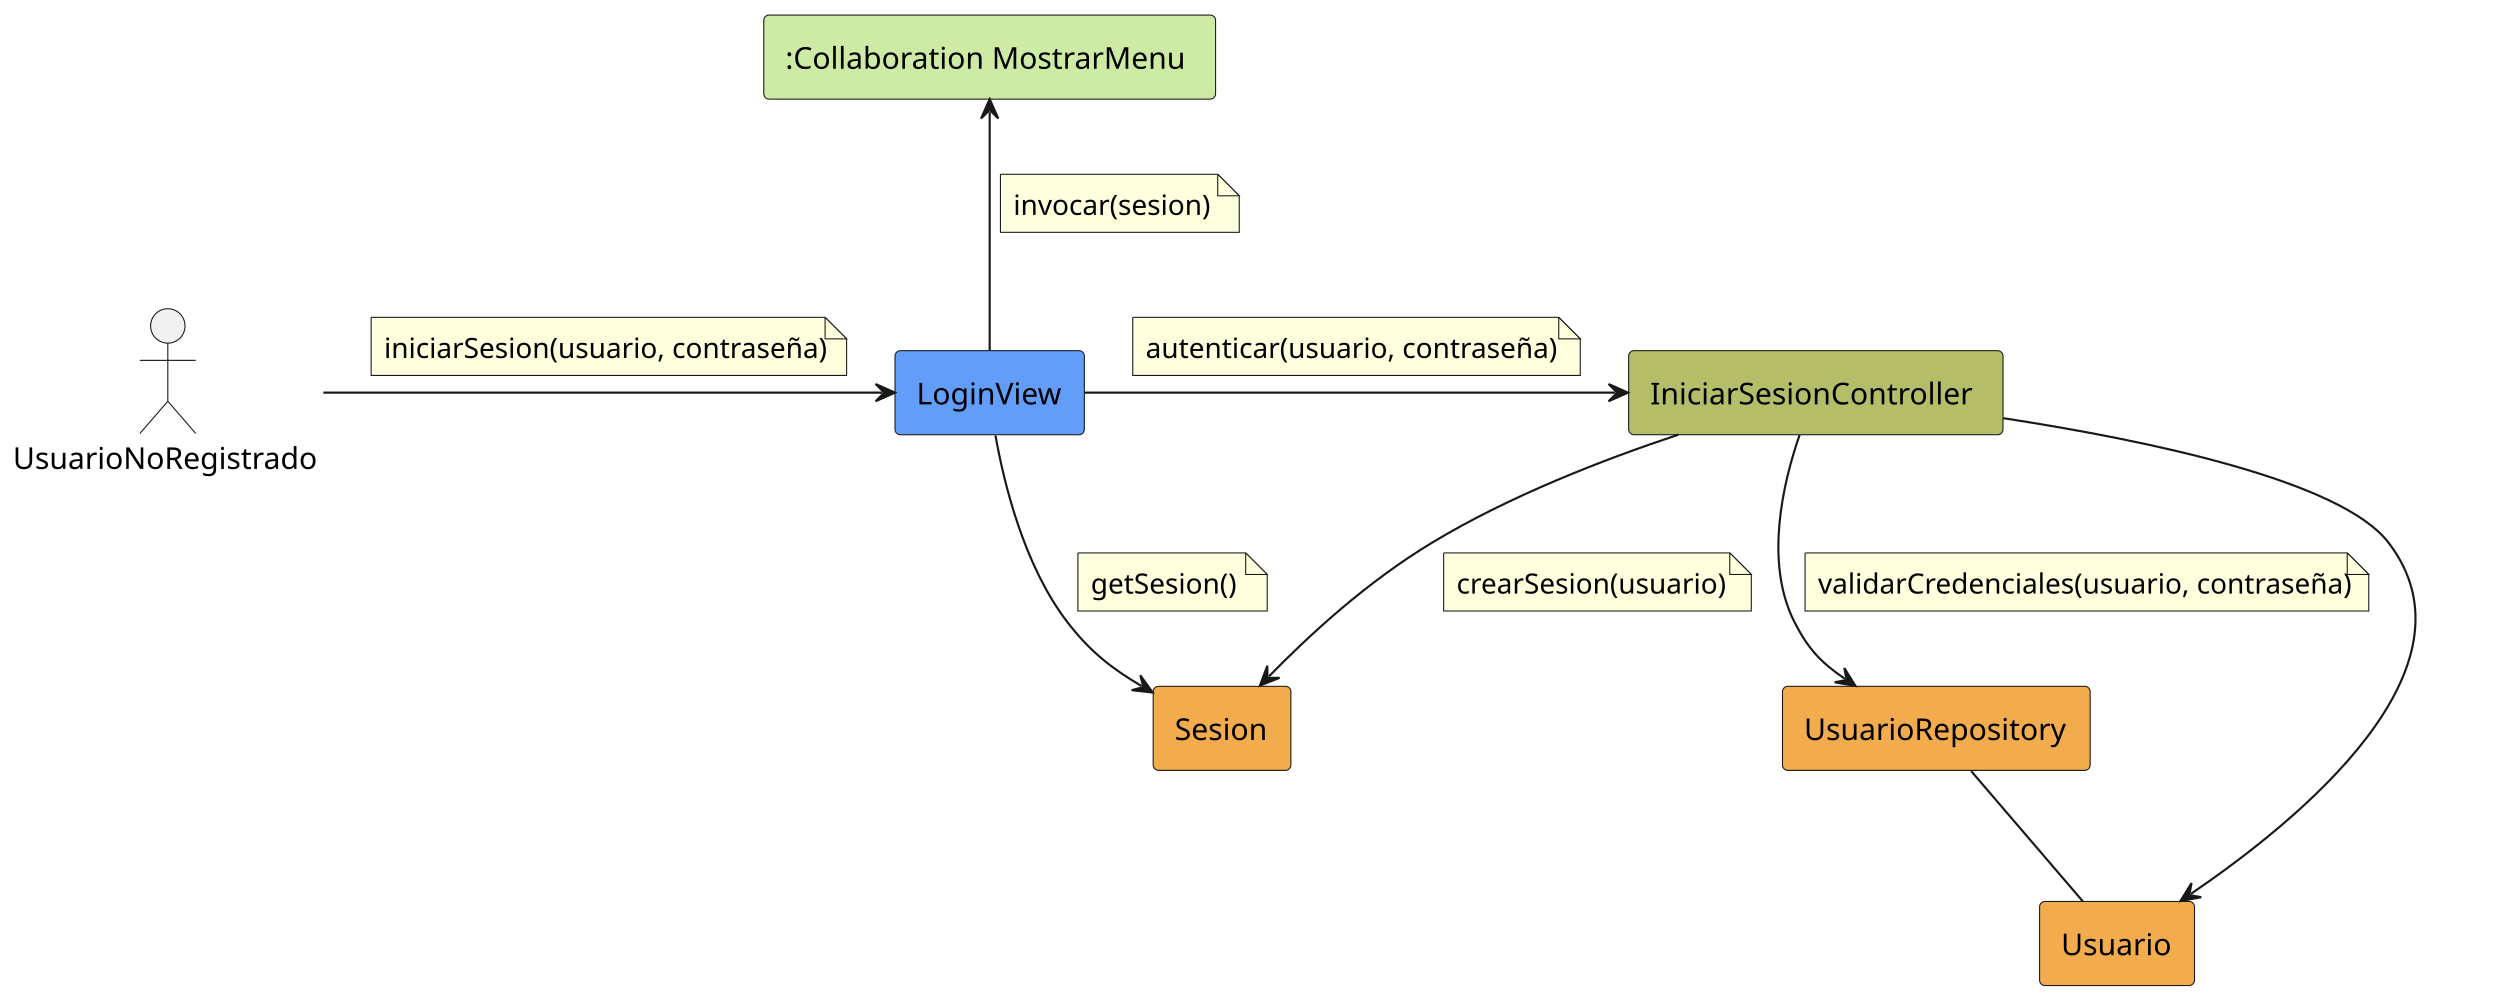
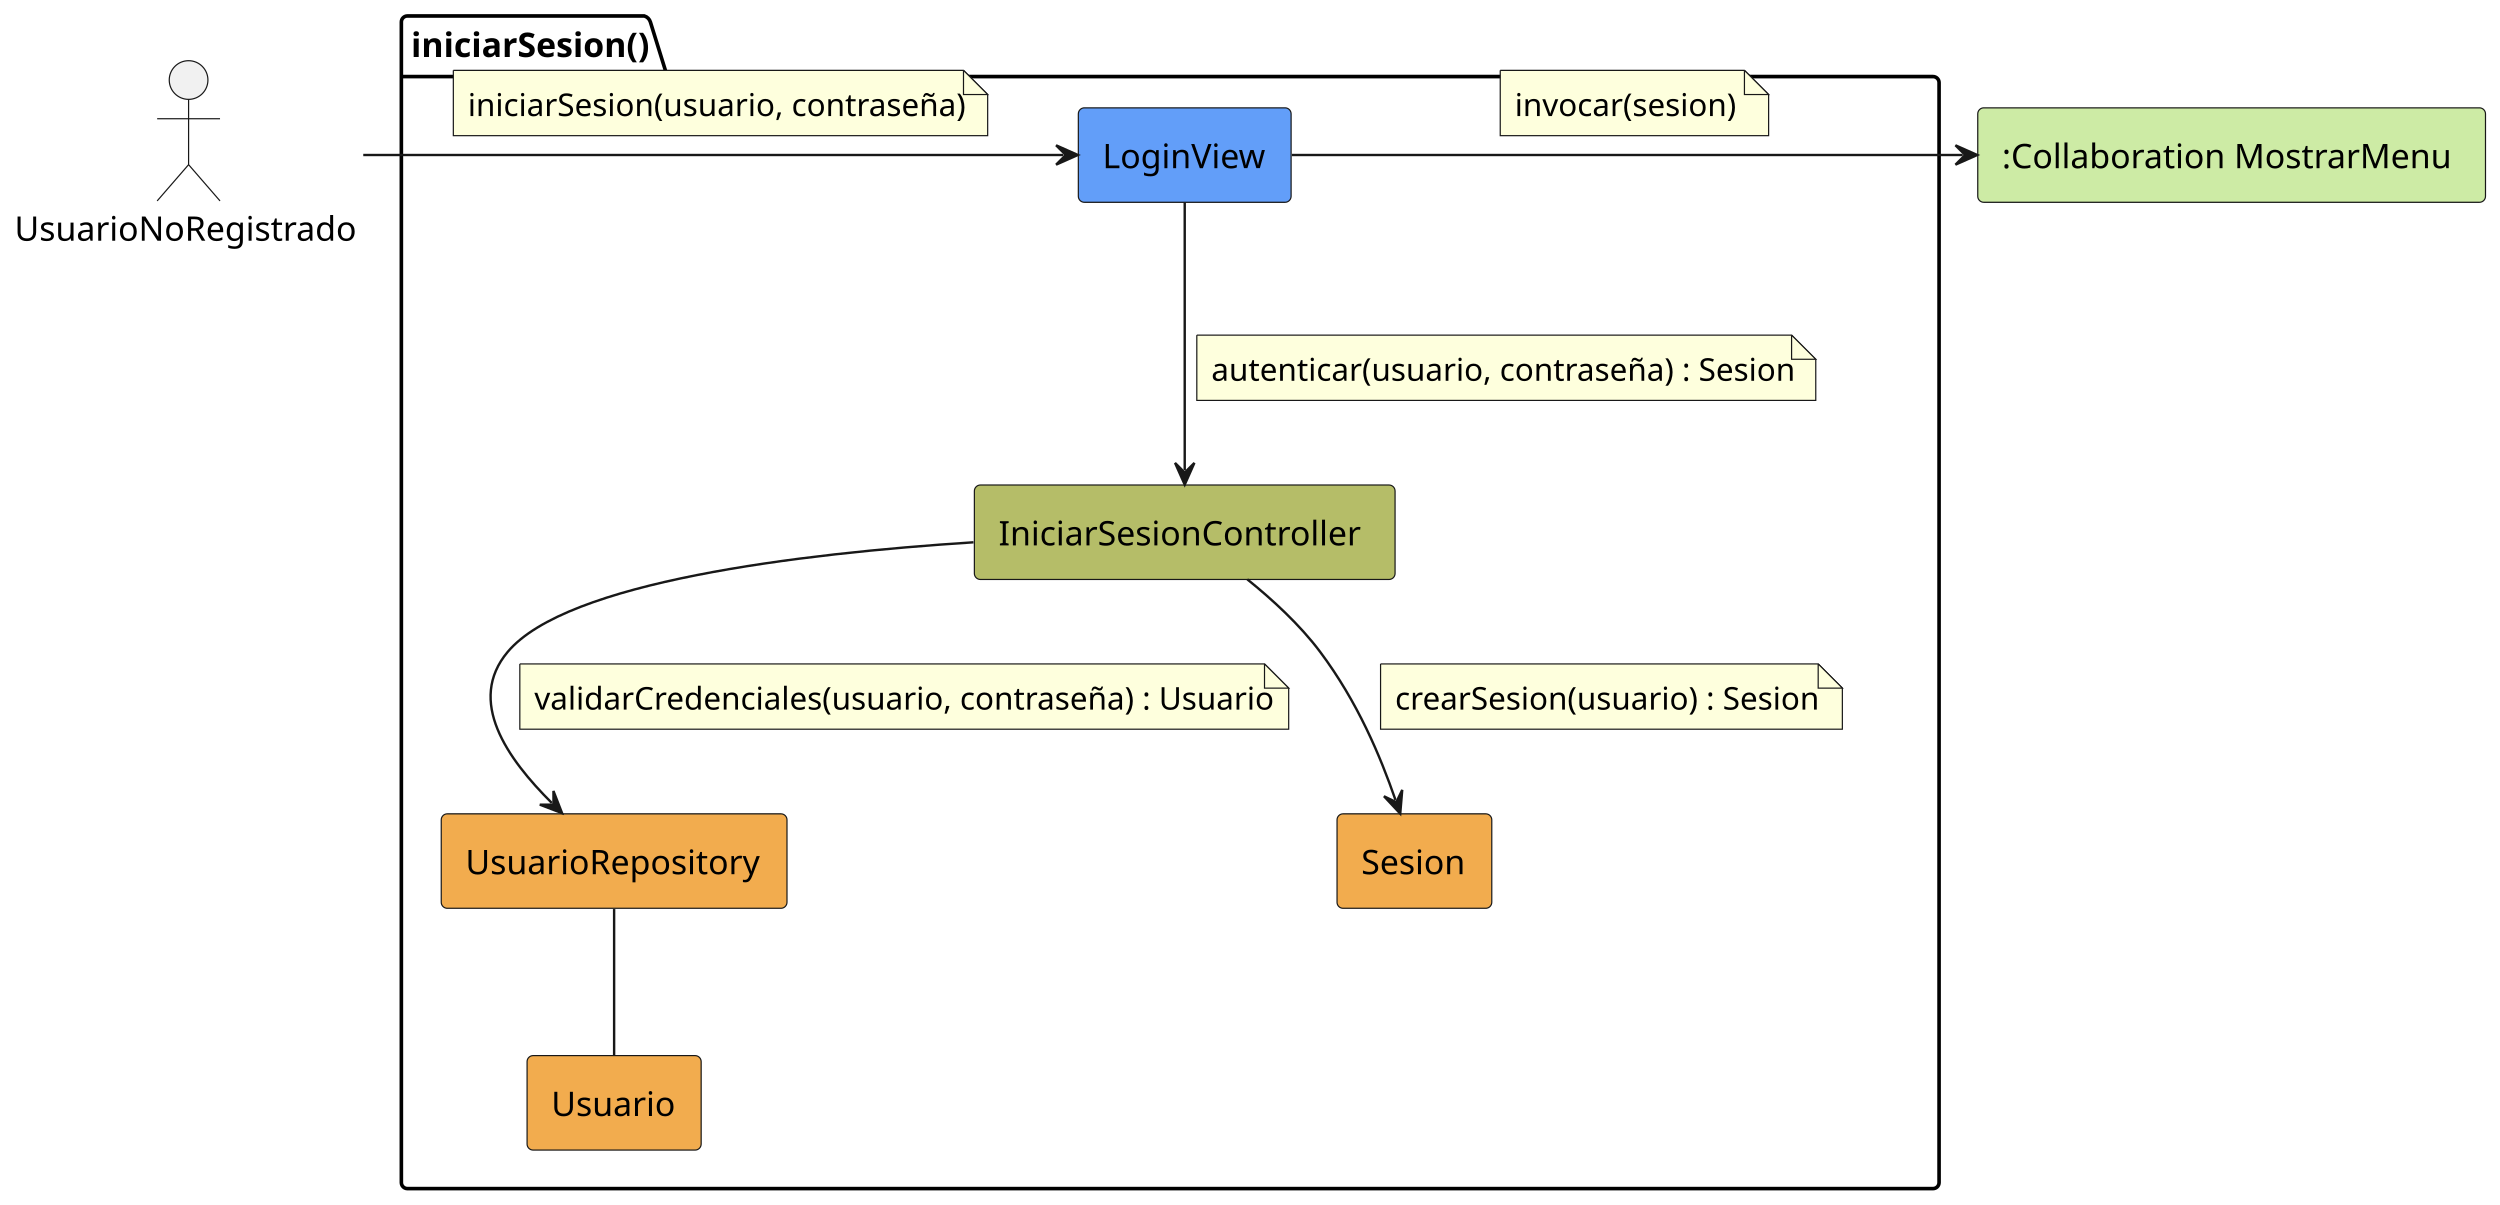
- <svg xmlns="http://www.w3.org/2000/svg" contentStyleType="text/css" height="464px" preserveAspectRatio="none" style="width:1162px;height:464px;background:#FFFFFF;" version="1.1" viewBox="0 0 1162 464" width="1162px" zoomAndPan="magnify">
+ <svg xmlns="http://www.w3.org/2000/svg" contentStyleType="text/css" height="498px" preserveAspectRatio="none" style="width:1034px;height:498px;background:#FFFFFF;" version="1.1" viewBox="0 0 1034 498" width="1034px" zoomAndPan="magnify">
  <defs />
  <g>
-     <g id="elem_UsuarioNoRegistrado">
-       <ellipse cx="78" cy="151.5" fill="#F1F1F1" rx="8" ry="8" style="stroke:#181818;stroke-width:0.5;" />
-       <path d="M78,159.5 L78,186.5 M65,167.5 L91,167.5 M78,186.5 L65,201.5 M78,186.5 L91,201.5 " fill="none" style="stroke:#181818;stroke-width:0.5;" />
-       <text fill="#000000" font-family="sans-serif" font-size="14" lengthAdjust="spacing" textLength="144" x="6" y="217.966">UsuarioNoRegistrado</text>
+     <g id="cluster_iniciarSesion">
+       <path d="M168.5,6.602 L266.5,6.602 A3.75,3.75 0 0 1 269,9.102 L276,31.67 L799.5,31.67 A2.5,2.5 0 0 1 802,34.17 L802,489.102 A2.5,2.5 0 0 1 799.5,491.602 L168.5,491.602 A2.5,2.5 0 0 1 166,489.102 L166,9.102 A2.5,2.5 0 0 1 168.5,6.602 " fill="none" style="stroke:#000000;stroke-width:1.5;" />
+       <line style="stroke:#000000;stroke-width:1.5;" x1="166" x2="276" y1="31.67" y2="31.67" />
+       <text fill="#000000" font-family="sans-serif" font-size="14" font-weight="bold" lengthAdjust="spacing" textLength="97" x="170" y="23.568">iniciarSesion()</text>
    </g>
    <g id="elem_LoginView">
-       <rect fill="#629EF9" height="39.068" rx="2.5" ry="2.5" style="stroke:#181818;stroke-width:0.5;" width="88" x="416" y="163" />
-       <text fill="#000000" font-family="sans-serif" font-size="14" lengthAdjust="spacing" textLength="68" x="426" y="187.966">LoginView</text>
+       <rect fill="#629EF9" height="39.068" rx="2.5" ry="2.5" style="stroke:#181818;stroke-width:0.5;" width="88" x="446" y="44.602" />
+       <text fill="#000000" font-family="sans-serif" font-size="14" lengthAdjust="spacing" textLength="68" x="456" y="69.568">LoginView</text>
    </g>
    <g id="elem_IniciarSesionController">
-       <rect fill="#B5BD68" height="39.068" rx="2.5" ry="2.5" style="stroke:#181818;stroke-width:0.5;" width="174" x="757" y="163" />
-       <text fill="#000000" font-family="sans-serif" font-size="14" lengthAdjust="spacing" textLength="154" x="767" y="187.966">IniciarSesionController</text>
+       <rect fill="#B5BD68" height="39.068" rx="2.5" ry="2.5" style="stroke:#181818;stroke-width:0.5;" width="174" x="403" y="200.602" />
+       <text fill="#000000" font-family="sans-serif" font-size="14" lengthAdjust="spacing" textLength="154" x="413" y="225.568">IniciarSesionController</text>
    </g>
    <g id="elem_UsuarioRepository">
-       <rect fill="#F2AC4E" height="39.068" rx="2.5" ry="2.5" style="stroke:#181818;stroke-width:0.5;" width="143" x="828.5" y="319" />
-       <text fill="#000000" font-family="sans-serif" font-size="14" lengthAdjust="spacing" textLength="123" x="838.5" y="343.966">UsuarioRepository</text>
+       <rect fill="#F2AC4E" height="39.068" rx="2.5" ry="2.5" style="stroke:#181818;stroke-width:0.5;" width="143" x="182.5" y="336.602" />
+       <text fill="#000000" font-family="sans-serif" font-size="14" lengthAdjust="spacing" textLength="123" x="192.5" y="361.568">UsuarioRepository</text>
    </g>
    <g id="elem_Usuario">
-       <rect fill="#F2AC4E" height="39.068" rx="2.5" ry="2.5" style="stroke:#181818;stroke-width:0.5;" width="72" x="948" y="419" />
-       <text fill="#000000" font-family="sans-serif" font-size="14" lengthAdjust="spacing" textLength="52" x="958" y="443.966">Usuario</text>
+       <rect fill="#F2AC4E" height="39.068" rx="2.5" ry="2.5" style="stroke:#181818;stroke-width:0.5;" width="72" x="218" y="436.602" />
+       <text fill="#000000" font-family="sans-serif" font-size="14" lengthAdjust="spacing" textLength="52" x="228" y="461.568">Usuario</text>
    </g>
    <g id="elem_Sesion">
-       <rect fill="#F2AC4E" height="39.068" rx="2.5" ry="2.5" style="stroke:#181818;stroke-width:0.5;" width="64" x="536" y="319" />
-       <text fill="#000000" font-family="sans-serif" font-size="14" lengthAdjust="spacing" textLength="44" x="546" y="343.966">Sesion</text>
+       <rect fill="#F2AC4E" height="39.068" rx="2.5" ry="2.5" style="stroke:#181818;stroke-width:0.5;" width="64" x="553" y="336.602" />
+       <text fill="#000000" font-family="sans-serif" font-size="14" lengthAdjust="spacing" textLength="44" x="563" y="361.568">Sesion</text>
+     </g>
+     <g id="elem_UsuarioNoRegistrado">
+       <ellipse cx="78" cy="33.102" fill="#F1F1F1" rx="8" ry="8" style="stroke:#181818;stroke-width:0.5;" />
+       <path d="M78,41.102 L78,68.102 M65,49.102 L91,49.102 M78,68.102 L65,83.102 M78,68.102 L91,83.102 " fill="none" style="stroke:#181818;stroke-width:0.5;" />
+       <text fill="#000000" font-family="sans-serif" font-size="14" lengthAdjust="spacing" textLength="144" x="6" y="99.568">UsuarioNoRegistrado</text>
    </g>
    <g id="elem_MostrarMenu">
-       <rect fill="#CDEBA5" height="39.068" rx="2.5" ry="2.5" style="stroke:#181818;stroke-width:0.5;" width="210" x="355" y="7" />
-       <text fill="#000000" font-family="sans-serif" font-size="14" lengthAdjust="spacing" textLength="190" x="365" y="31.966">:Collaboration MostrarMenu</text>
+       <rect fill="#CDEBA5" height="39.068" rx="2.5" ry="2.5" style="stroke:#181818;stroke-width:0.5;" width="210" x="818" y="44.602" />
+       <text fill="#000000" font-family="sans-serif" font-size="14" lengthAdjust="spacing" textLength="190" x="828" y="69.568">:Collaboration MostrarMenu</text>
    </g>
    <g id="link_UsuarioNoRegistrado_LoginView">
-       <path d="M150.3,182.5 C228.6,182.5 345,182.5 409.99,182.5 " fill="none" id="UsuarioNoRegistrado-to-LoginView" style="stroke:#181818;stroke-width:1.0;" />
-       <polygon fill="#181818" points="415.99,182.5,406.99,178.5,410.99,182.5,406.99,186.5,415.99,182.5" style="stroke:#181818;stroke-width:1.0;" />
-       <path d="M172.5,147.5 L172.5,174.5 L393.5,174.5 L393.5,157.5 L383.5,147.5 L172.5,147.5 " fill="#FEFFDD" style="stroke:#181818;stroke-width:0.5;" />
-       <path d="M383.5,147.5 L383.5,157.5 L393.5,157.5 L383.5,147.5 " fill="#FEFFDD" style="stroke:#181818;stroke-width:0.5;" />
-       <text fill="#000000" font-family="sans-serif" font-size="13" lengthAdjust="spacing" textLength="200" x="178.5" y="166.397">iniciarSesion(usuario, contraseña)</text>
+       <path d="M150.24,64.102 C235.63,64.102 369.04,64.102 439.8,64.102 " fill="none" id="UsuarioNoRegistrado-to-LoginView" style="stroke:#181818;stroke-width:1.0;" />
+       <polygon fill="#181818" points="445.8,64.102,436.8,60.102,440.8,64.102,436.8,68.102,445.8,64.102" style="stroke:#181818;stroke-width:1.0;" />
+       <path d="M187.5,29.102 L187.5,56.102 L408.5,56.102 L408.5,39.102 L398.5,29.102 L187.5,29.102 " fill="#FEFFDD" style="stroke:#181818;stroke-width:0.5;" />
+       <path d="M398.5,29.102 L398.5,39.102 L408.5,39.102 L398.5,29.102 " fill="#FEFFDD" style="stroke:#181818;stroke-width:0.5;" />
+       <text fill="#000000" font-family="sans-serif" font-size="13" lengthAdjust="spacing" textLength="200" x="193.5" y="47.999">iniciarSesion(usuario, contraseña)</text>
    </g>
    <g id="link_LoginView_IniciarSesionController">
-       <path d="M504.05,182.5 C565.42,182.5 671.94,182.5 750.67,182.5 " fill="none" id="LoginView-to-IniciarSesionController" style="stroke:#181818;stroke-width:1.0;" />
-       <polygon fill="#181818" points="756.67,182.5,747.67,178.5,751.67,182.5,747.67,186.5,756.67,182.5" style="stroke:#181818;stroke-width:1.0;" />
-       <path d="M526.5,147.5 L526.5,174.5 L734.5,174.5 L734.5,157.5 L724.5,147.5 L526.5,147.5 " fill="#FEFFDD" style="stroke:#181818;stroke-width:0.5;" />
-       <path d="M724.5,147.5 L724.5,157.5 L734.5,157.5 L724.5,147.5 " fill="#FEFFDD" style="stroke:#181818;stroke-width:0.5;" />
-       <text fill="#000000" font-family="sans-serif" font-size="13" lengthAdjust="spacing" textLength="187" x="532.5" y="166.397">autenticar(usuario, contraseña)</text>
+       <path d="M490,83.682 C490,113.282 490,164.822 490,194.462 " fill="none" id="LoginView-to-IniciarSesionController" style="stroke:#181818;stroke-width:1.0;" />
+       <polygon fill="#181818" points="490,200.462,494,191.462,490,195.462,486,191.462,490,200.462" style="stroke:#181818;stroke-width:1.0;" />
+       <path d="M495,138.602 L495,165.602 L751,165.602 L751,148.602 L741,138.602 L495,138.602 " fill="#FEFFDD" style="stroke:#181818;stroke-width:0.5;" />
+       <path d="M741,138.602 L741,148.602 L751,148.602 L741,138.602 " fill="#FEFFDD" style="stroke:#181818;stroke-width:0.5;" />
+       <text fill="#000000" font-family="sans-serif" font-size="13" lengthAdjust="spacing" textLength="235" x="501" y="157.499">autenticar(usuario, contraseña) : Sesion</text>
    </g>
    <g id="link_IniciarSesionController_UsuarioRepository">
-       <path d="M836.46,202.16 C828.81,224.17 819.96,261.26 834,289 C840.23,301.31 846.24,307.889 857.48,315.489 " fill="none" id="IniciarSesionController-to-UsuarioRepository" style="stroke:#181818;stroke-width:1.0;" />
-       <polygon fill="#181818" points="862.45,318.85,857.235,310.495,858.308,316.049,852.754,317.122,862.45,318.85" style="stroke:#181818;stroke-width:1.0;" />
-       <path d="M839,257 L839,284 L1101,284 L1101,267 L1091,257 L839,257 " fill="#FEFFDD" style="stroke:#181818;stroke-width:0.5;" />
-       <path d="M1091,257 L1091,267 L1101,267 L1091,257 " fill="#FEFFDD" style="stroke:#181818;stroke-width:0.5;" />
-       <text fill="#000000" font-family="sans-serif" font-size="13" lengthAdjust="spacing" textLength="241" x="845" y="275.897">validarCredenciales(usuario, contraseña)</text>
-     </g>
-     <g id="link_IniciarSesionController_Usuario">
-       <path d="M931.09,194.36 C999.95,204.95 1088.02,223.64 1110,252 C1155.44,310.62 1068.439,381.342 1018.409,415.422 " fill="none" id="IniciarSesionController-to-Usuario" style="stroke:#181818;stroke-width:1.0;" />
-       <polygon fill="#181818" points="1013.45,418.8,1023.14,417.039,1017.582,415.985,1018.636,410.427,1013.45,418.8" style="stroke:#181818;stroke-width:1.0;" />
+       <path d="M402.65,224.292 C329.88,229.002 234.34,240.682 210,269.602 C192.91,289.912 209.766,313.741 228.216,332.091 " fill="none" id="IniciarSesionController-to-UsuarioRepository" style="stroke:#181818;stroke-width:1.0;" />
+       <polygon fill="#181818" points="232.47,336.322,228.91,327.139,228.925,332.796,223.268,332.811,232.47,336.322" style="stroke:#181818;stroke-width:1.0;" />
+       <path d="M215,274.602 L215,301.602 L533,301.602 L533,284.602 L523,274.602 L215,274.602 " fill="#FEFFDD" style="stroke:#181818;stroke-width:0.5;" />
+       <path d="M523,274.602 L523,284.602 L533,284.602 L523,274.602 " fill="#FEFFDD" style="stroke:#181818;stroke-width:0.5;" />
+       <text fill="#000000" font-family="sans-serif" font-size="13" lengthAdjust="spacing" textLength="297" x="221" y="293.499">validarCredenciales(usuario, contraseña) : Usuario</text>
    </g>
    <g id="link_UsuarioRepository_Usuario">
-       <path d="M916.2,358.4 C931.17,375.86 953.28,401.66 968.14,418.99 " fill="none" id="UsuarioRepository-Usuario" style="stroke:#181818;stroke-width:1.0;" />
+       <path d="M254,376.002 C254,393.462 254,419.262 254,436.592 " fill="none" id="UsuarioRepository-Usuario" style="stroke:#181818;stroke-width:1.0;" />
    </g>
    <g id="link_IniciarSesionController_Sesion">
-       <path d="M780.14,202.03 C745.07,213.67 701.59,230.55 666,252 C634.86,270.76 608.326,295.451 589.806,314.381 " fill="none" id="IniciarSesionController-to-Sesion" style="stroke:#181818;stroke-width:1.0;" />
-       <polygon fill="#181818" points="585.61,318.67,594.763,315.034,589.107,315.096,589.045,309.44,585.61,318.67" style="stroke:#181818;stroke-width:1.0;" />
-       <path d="M671,257 L671,284 L814,284 L814,267 L804,257 L671,257 " fill="#FEFFDD" style="stroke:#181818;stroke-width:0.5;" />
-       <path d="M804,257 L804,267 L814,267 L804,257 " fill="#FEFFDD" style="stroke:#181818;stroke-width:0.5;" />
-       <text fill="#000000" font-family="sans-serif" font-size="13" lengthAdjust="spacing" textLength="122" x="677" y="275.897">crearSesion(usuario)</text>
+       <path d="M515.88,239.612 C526.2,247.922 537.6,258.382 546,269.602 C561.54,290.372 570.852,312.654 577.172,330.854 " fill="none" id="IniciarSesionController-to-Sesion" style="stroke:#181818;stroke-width:1.0;" />
+       <polygon fill="#181818" points="579.14,336.522,579.966,326.708,577.5,331.799,572.409,329.332,579.14,336.522" style="stroke:#181818;stroke-width:1.0;" />
+       <path d="M571,274.602 L571,301.602 L762,301.602 L762,284.602 L752,274.602 L571,274.602 " fill="#FEFFDD" style="stroke:#181818;stroke-width:0.5;" />
+       <path d="M752,274.602 L752,284.602 L762,284.602 L752,274.602 " fill="#FEFFDD" style="stroke:#181818;stroke-width:0.5;" />
+       <text fill="#000000" font-family="sans-serif" font-size="13" lengthAdjust="spacing" textLength="170" x="577" y="293.499">crearSesion(usuario) : Sesion</text>
    </g>
-     <g id="link_MostrarMenu_LoginView">
-       <path d="M460,52.08 C460,81.68 460,133.22 460,162.86 " fill="none" id="MostrarMenu-backto-LoginView" style="stroke:#181818;stroke-width:1.0;" />
-       <polygon fill="#181818" points="460,46.08,456,55.08,460,51.08,464,55.08,460,46.08" style="stroke:#181818;stroke-width:1.0;" />
-       <path d="M465,81 L465,108 L576,108 L576,91 L566,81 L465,81 " fill="#FEFFDD" style="stroke:#181818;stroke-width:0.5;" />
-       <path d="M566,81 L566,91 L576,91 L566,81 " fill="#FEFFDD" style="stroke:#181818;stroke-width:0.5;" />
-       <text fill="#000000" font-family="sans-serif" font-size="13" lengthAdjust="spacing" textLength="90" x="471" y="99.897">invocar(sesion)</text>
-     </g>
-     <g id="link_LoginView_Sesion">
-       <path d="M462.69,202.37 C466.69,224.93 476,262.88 496,289 C506.44,302.64 516.681,310.721 530.581,318.851 " fill="none" id="LoginView-to-Sesion" style="stroke:#181818;stroke-width:1.0;" />
-       <polygon fill="#181818" points="535.76,321.88,530.011,313.883,531.444,319.356,525.972,320.789,535.76,321.88" style="stroke:#181818;stroke-width:1.0;" />
-       <path d="M501,257 L501,284 L589,284 L589,267 L579,257 L501,257 " fill="#FEFFDD" style="stroke:#181818;stroke-width:0.5;" />
-       <path d="M579,257 L579,267 L589,267 L579,257 " fill="#FEFFDD" style="stroke:#181818;stroke-width:0.5;" />
-       <text fill="#000000" font-family="sans-serif" font-size="13" lengthAdjust="spacing" textLength="67" x="507" y="275.897">getSesion()</text>
+     <g id="link_LoginView_MostrarMenu">
+       <path d="M534.3,64.102 C600.47,64.102 721.04,64.102 811.78,64.102 " fill="none" id="LoginView-to-MostrarMenu" style="stroke:#181818;stroke-width:1.0;" />
+       <polygon fill="#181818" points="817.78,64.102,808.78,60.102,812.78,64.102,808.78,68.102,817.78,64.102" style="stroke:#181818;stroke-width:1.0;" />
+       <path d="M620.5,29.102 L620.5,56.102 L731.5,56.102 L731.5,39.102 L721.5,29.102 L620.5,29.102 " fill="#FEFFDD" style="stroke:#181818;stroke-width:0.5;" />
+       <path d="M721.5,29.102 L721.5,39.102 L731.5,39.102 L721.5,29.102 " fill="#FEFFDD" style="stroke:#181818;stroke-width:0.5;" />
+       <text fill="#000000" font-family="sans-serif" font-size="13" lengthAdjust="spacing" textLength="90" x="626.5" y="47.999">invocar(sesion)</text>
    </g>
  </g>
</svg>
